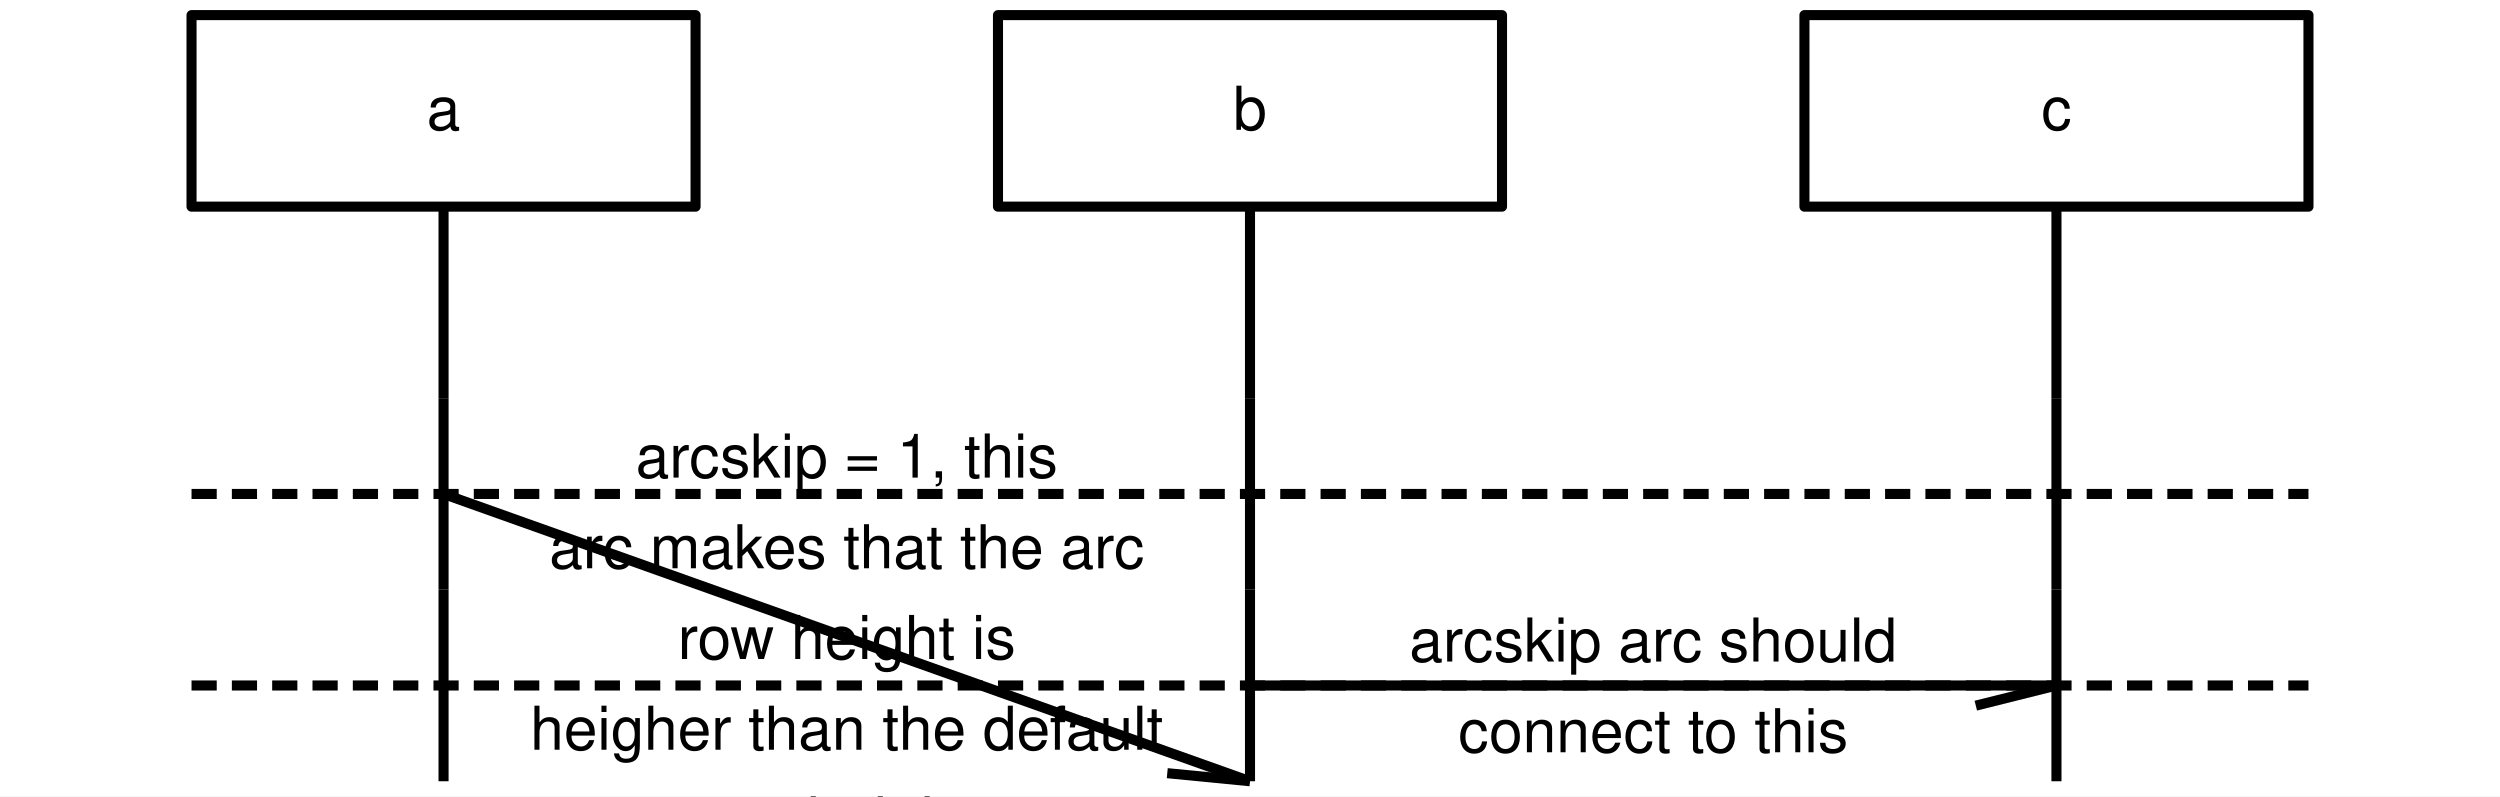
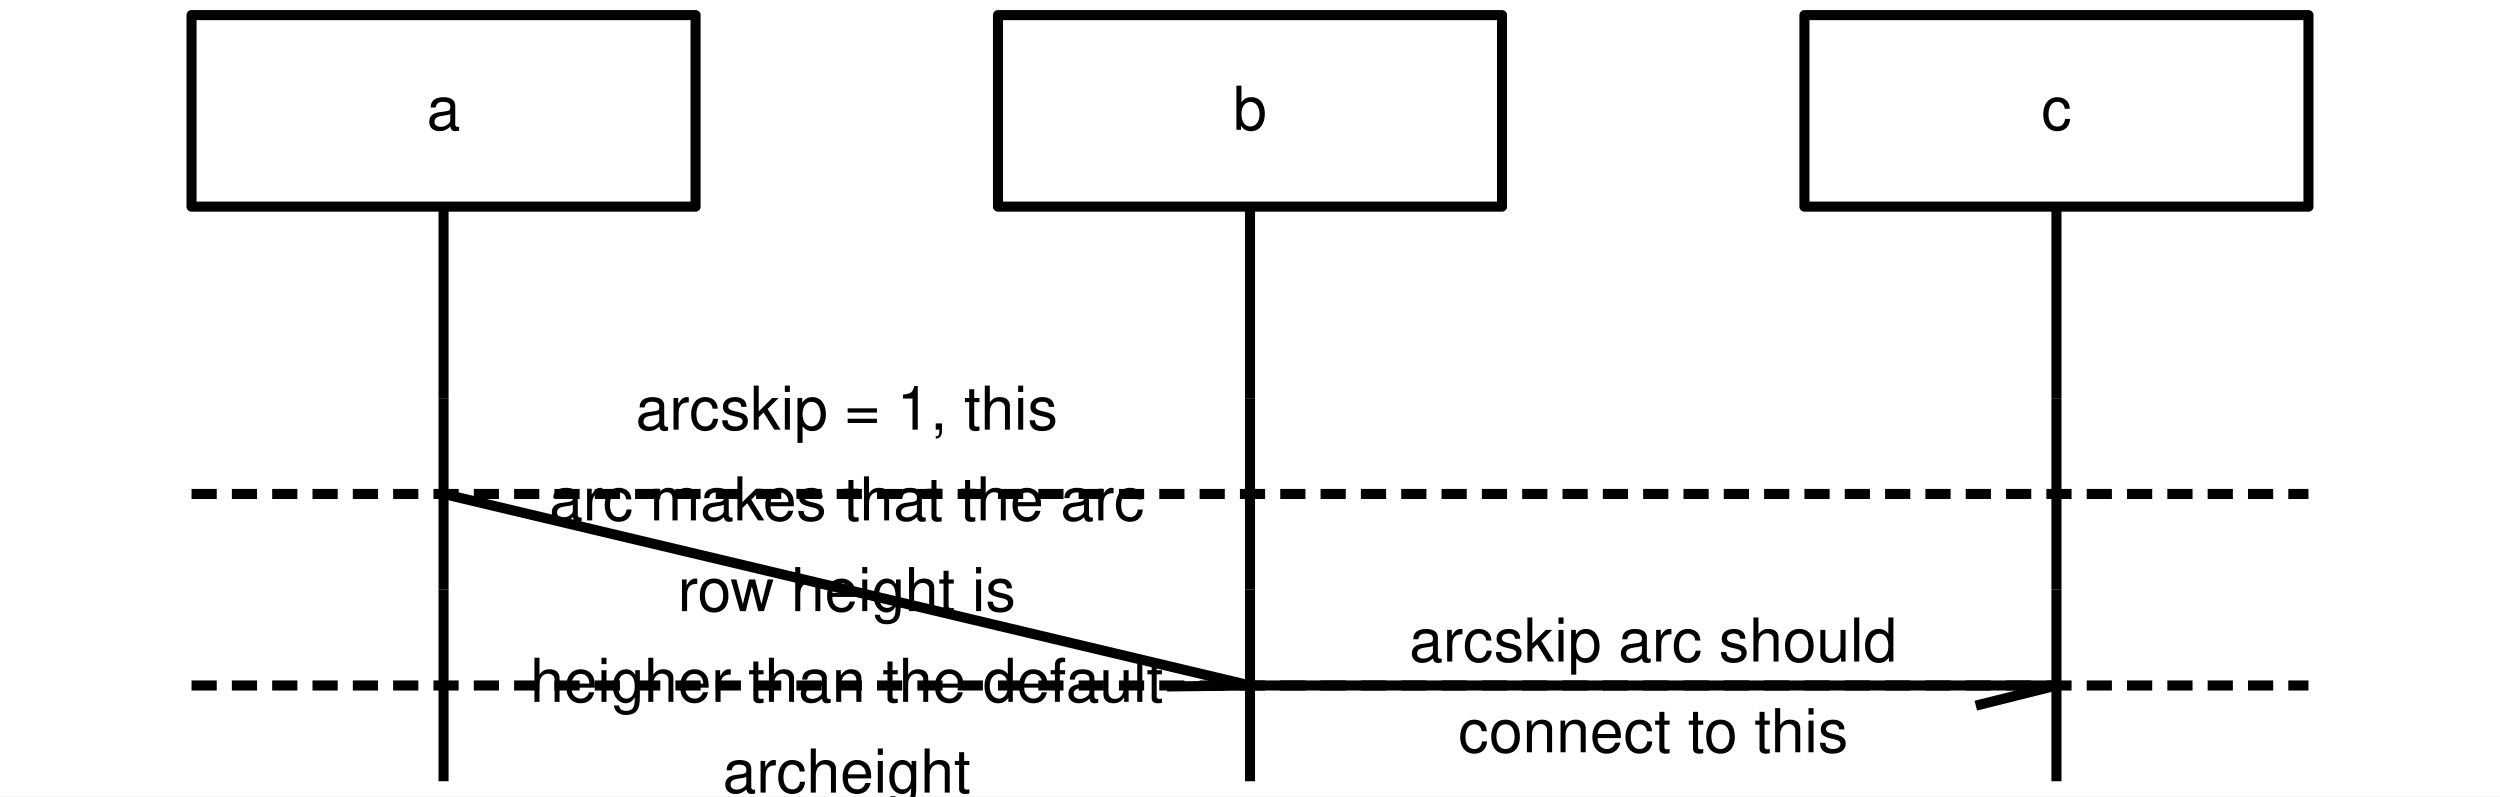
<svg xmlns="http://www.w3.org/2000/svg" version="1.1" id="mscgenjs__svg" class="mscgenjs__svg" width="496" height="158" viewBox="0 0 496 158">
  <defs>
    <style type="text/css">svg.mscgenjs__svg{font-family:Helvetica,sans-serif;font-size:12px;font-weight:normal;font-style:normal;text-decoration:none;background-color:white;stroke:black;stroke-width:2}.mscgenjs__svg path, .mscgenjs__svg rect{fill:none}.mscgenjs__svg .label-text-background{fill:white;stroke:white;stroke-width:0}.mscgenjs__svg .bglayer{fill:white;stroke:white;stroke-width:0}.mscgenjs__svg line{}.mscgenjs__svg .return, .mscgenjs__svg .comment{stroke-dasharray:5,3}.mscgenjs__svg .inline_expression_divider{stroke-dasharray:10,5}.mscgenjs__svg text{color:inherit;stroke:none;text-anchor:middle}.mscgenjs__svg text.anchor-start{text-anchor:start}.mscgenjs__svg .arrow-marker{overflow:visible}.mscgenjs__svg .arrow-style{stroke-width:1}.mscgenjs__svg .arcrow, .mscgenjs__svg .arcrowomit, .mscgenjs__svg .emphasised{stroke-linecap:butt}.mscgenjs__svg .arcrowomit{stroke-dasharray:2,2}.mscgenjs__svg .box, .mscgenjs__svg .entity{fill:white;stroke-linejoin:round}.mscgenjs__svg .inherit{stroke:inherit;color:inherit}.mscgenjs__svg .inherit-fill{fill:inherit}.mscgenjs__svg .watermark{font-size:48pt;font-weight:bold;opacity:0.14}</style>
    <marker orient="auto" id="mscgenjs__svgsignal-black" class="arrow-marker" viewBox="0 0 10 10" refX="9" refY="3" markerUnits="strokeWidth" markerWidth="10" markerHeight="10">
      <path d="M9,3 l-8, 2" class="arrow-style" style="stroke-dasharray:100,1;stroke:black" />
    </marker>
    <marker orient="auto" id="mscgenjs__svgsignal-u-black" class="arrow-marker" viewBox="0 0 10 10" refX="9" refY="3" markerUnits="strokeWidth" markerWidth="10" markerHeight="10">
      <path d="M9,3 l-8,-2" class="arrow-style" style="stroke-dasharray:100,1;stroke:black" />
    </marker>
    <marker orient="auto" id="mscgenjs__svgsignal-l-black" class="arrow-marker" viewBox="0 0 10 10" refX="9" refY="3" markerUnits="strokeWidth" markerWidth="10" markerHeight="10">
      <path d="M9,3 l 8, 2" class="arrow-style" style="stroke-dasharray:100,1;stroke:black" />
    </marker>
    <marker orient="auto" id="mscgenjs__svgsignal-lu-black" class="arrow-marker" viewBox="0 0 10 10" refX="9" refY="3" markerUnits="strokeWidth" markerWidth="10" markerHeight="10">
      <path d="M9,3 l 8,-2" class="arrow-style" style="stroke-dasharray:100,1;stroke:black" />
    </marker>
  </defs>
  <g id="mscgenjs__svg_body" transform="translate(38,3) scale(1,1)">
    <g id="mscgenjs__svg_background">
      <rect width="496" height="158" x="-38" y="-3" class="bglayer" />
    </g>
    <g id="mscgenjs__svg_arcspans" />
    <g id="mscgenjs__svg_lifelines">
      <line x1="50" y1="38" x2="50" y2="76" class="arcrow" />
      <line x1="210" y1="38" x2="210" y2="76" class="arcrow" />
      <line x1="370" y1="38" x2="370" y2="76" class="arcrow" />
      <line x1="50" y1="76" x2="50" y2="114" class="arcrow" />
      <line x1="210" y1="76" x2="210" y2="114" class="arcrow" />
      <line x1="370" y1="76" x2="370" y2="114" class="arcrow" />
      <line x1="50" y1="114" x2="50" y2="152" class="arcrow" />
      <line x1="210" y1="114" x2="210" y2="152" class="arcrow" />
      <line x1="370" y1="114" x2="370" y2="152" class="arcrow" />
    </g>
    <g id="mscgenjs__svg_sequence">
      <g>
        <g>
          <rect width="100" height="38" class="entity" />
          <g>
            <text x="50" y="22.75" class="entity-text ">
              <tspan>a</tspan>
            </text>
          </g>
        </g>
        <g>
          <rect width="100" height="38" x="160" class="entity" />
          <g>
            <text x="210" y="22.75" class="entity-text ">
              <tspan>b</tspan>
            </text>
          </g>
        </g>
        <g>
          <rect width="100" height="38" x="320" class="entity" />
          <g>
            <text x="370" y="22.75" class="entity-text ">
              <tspan>c</tspan>
            </text>
          </g>
        </g>
      </g>
      <g>
        <line x1="0" y1="95" x2="420" y2="95" class="comment" />
        <g />
      </g>
      <g>
-         <line x1="50" y1="95" x2="210" y2="152" class="arc directional signal" style="stroke:black" marker-end="url(#mscgenjs__svgsignal-black)" />
+         <line x1="50" y1="95" x2="210" y2="133" class="arc directional signal" style="stroke:black" marker-end="url(#mscgenjs__svgsignal-black)" />
        <g>
          <rect width="15" height="15" x="2" y="2" class="label-text-background" />
-           <text x="130" y="91.75" class="directional-text signal-text ">
+           <text x="130" y="82.25" class="directional-text signal-text ">
            <tspan>arcskip = 1, this</tspan>
          </text>
          <rect width="15" height="15" x="2" y="2" class="label-text-background" />
-           <text x="130" y="109.75" class="directional-text signal-text ">
+           <text x="130" y="100.25" class="directional-text signal-text ">
            <tspan>arc makes that the arc</tspan>
          </text>
          <rect width="15" height="15" x="2" y="2" class="label-text-background" />
-           <text x="130" y="127.75" class="directional-text signal-text ">
+           <text x="130" y="118.25" class="directional-text signal-text ">
            <tspan>row height is</tspan>
          </text>
          <rect width="15" height="15" x="2" y="2" class="label-text-background" />
-           <text x="130" y="145.75" class="directional-text signal-text ">
+           <text x="130" y="136.25" class="directional-text signal-text ">
            <tspan>heigher than the default</tspan>
          </text>
          <rect width="15" height="15" x="2" y="2" class="label-text-background" />
-           <text x="130" y="163.75" class="directional-text signal-text ">
+           <text x="130" y="154.25" class="directional-text signal-text ">
            <tspan>archeight</tspan>
          </text>
        </g>
      </g>
      <g>
        <line x1="0" y1="133" x2="420" y2="133" class="comment" />
        <g />
      </g>
      <g>
        <line x1="210" y1="133" x2="370" y2="133" class="arc directional signal" style="stroke:black" marker-end="url(#mscgenjs__svgsignal-black)" />
        <g>
          <rect width="15" height="15" x="2" y="2" class="label-text-background" />
          <text x="290" y="128.25" class="directional-text signal-text ">
            <tspan>arcskip arc should</tspan>
          </text>
          <rect width="15" height="15" x="2" y="2" class="label-text-background" />
          <text x="290" y="146.25" class="directional-text signal-text ">
            <tspan>connect to this</tspan>
          </text>
        </g>
      </g>
    </g>
    <g id="mscgenjs__svg_notes" />
    <g id="mscgenjs__svg_watermark" />
  </g>
</svg>
